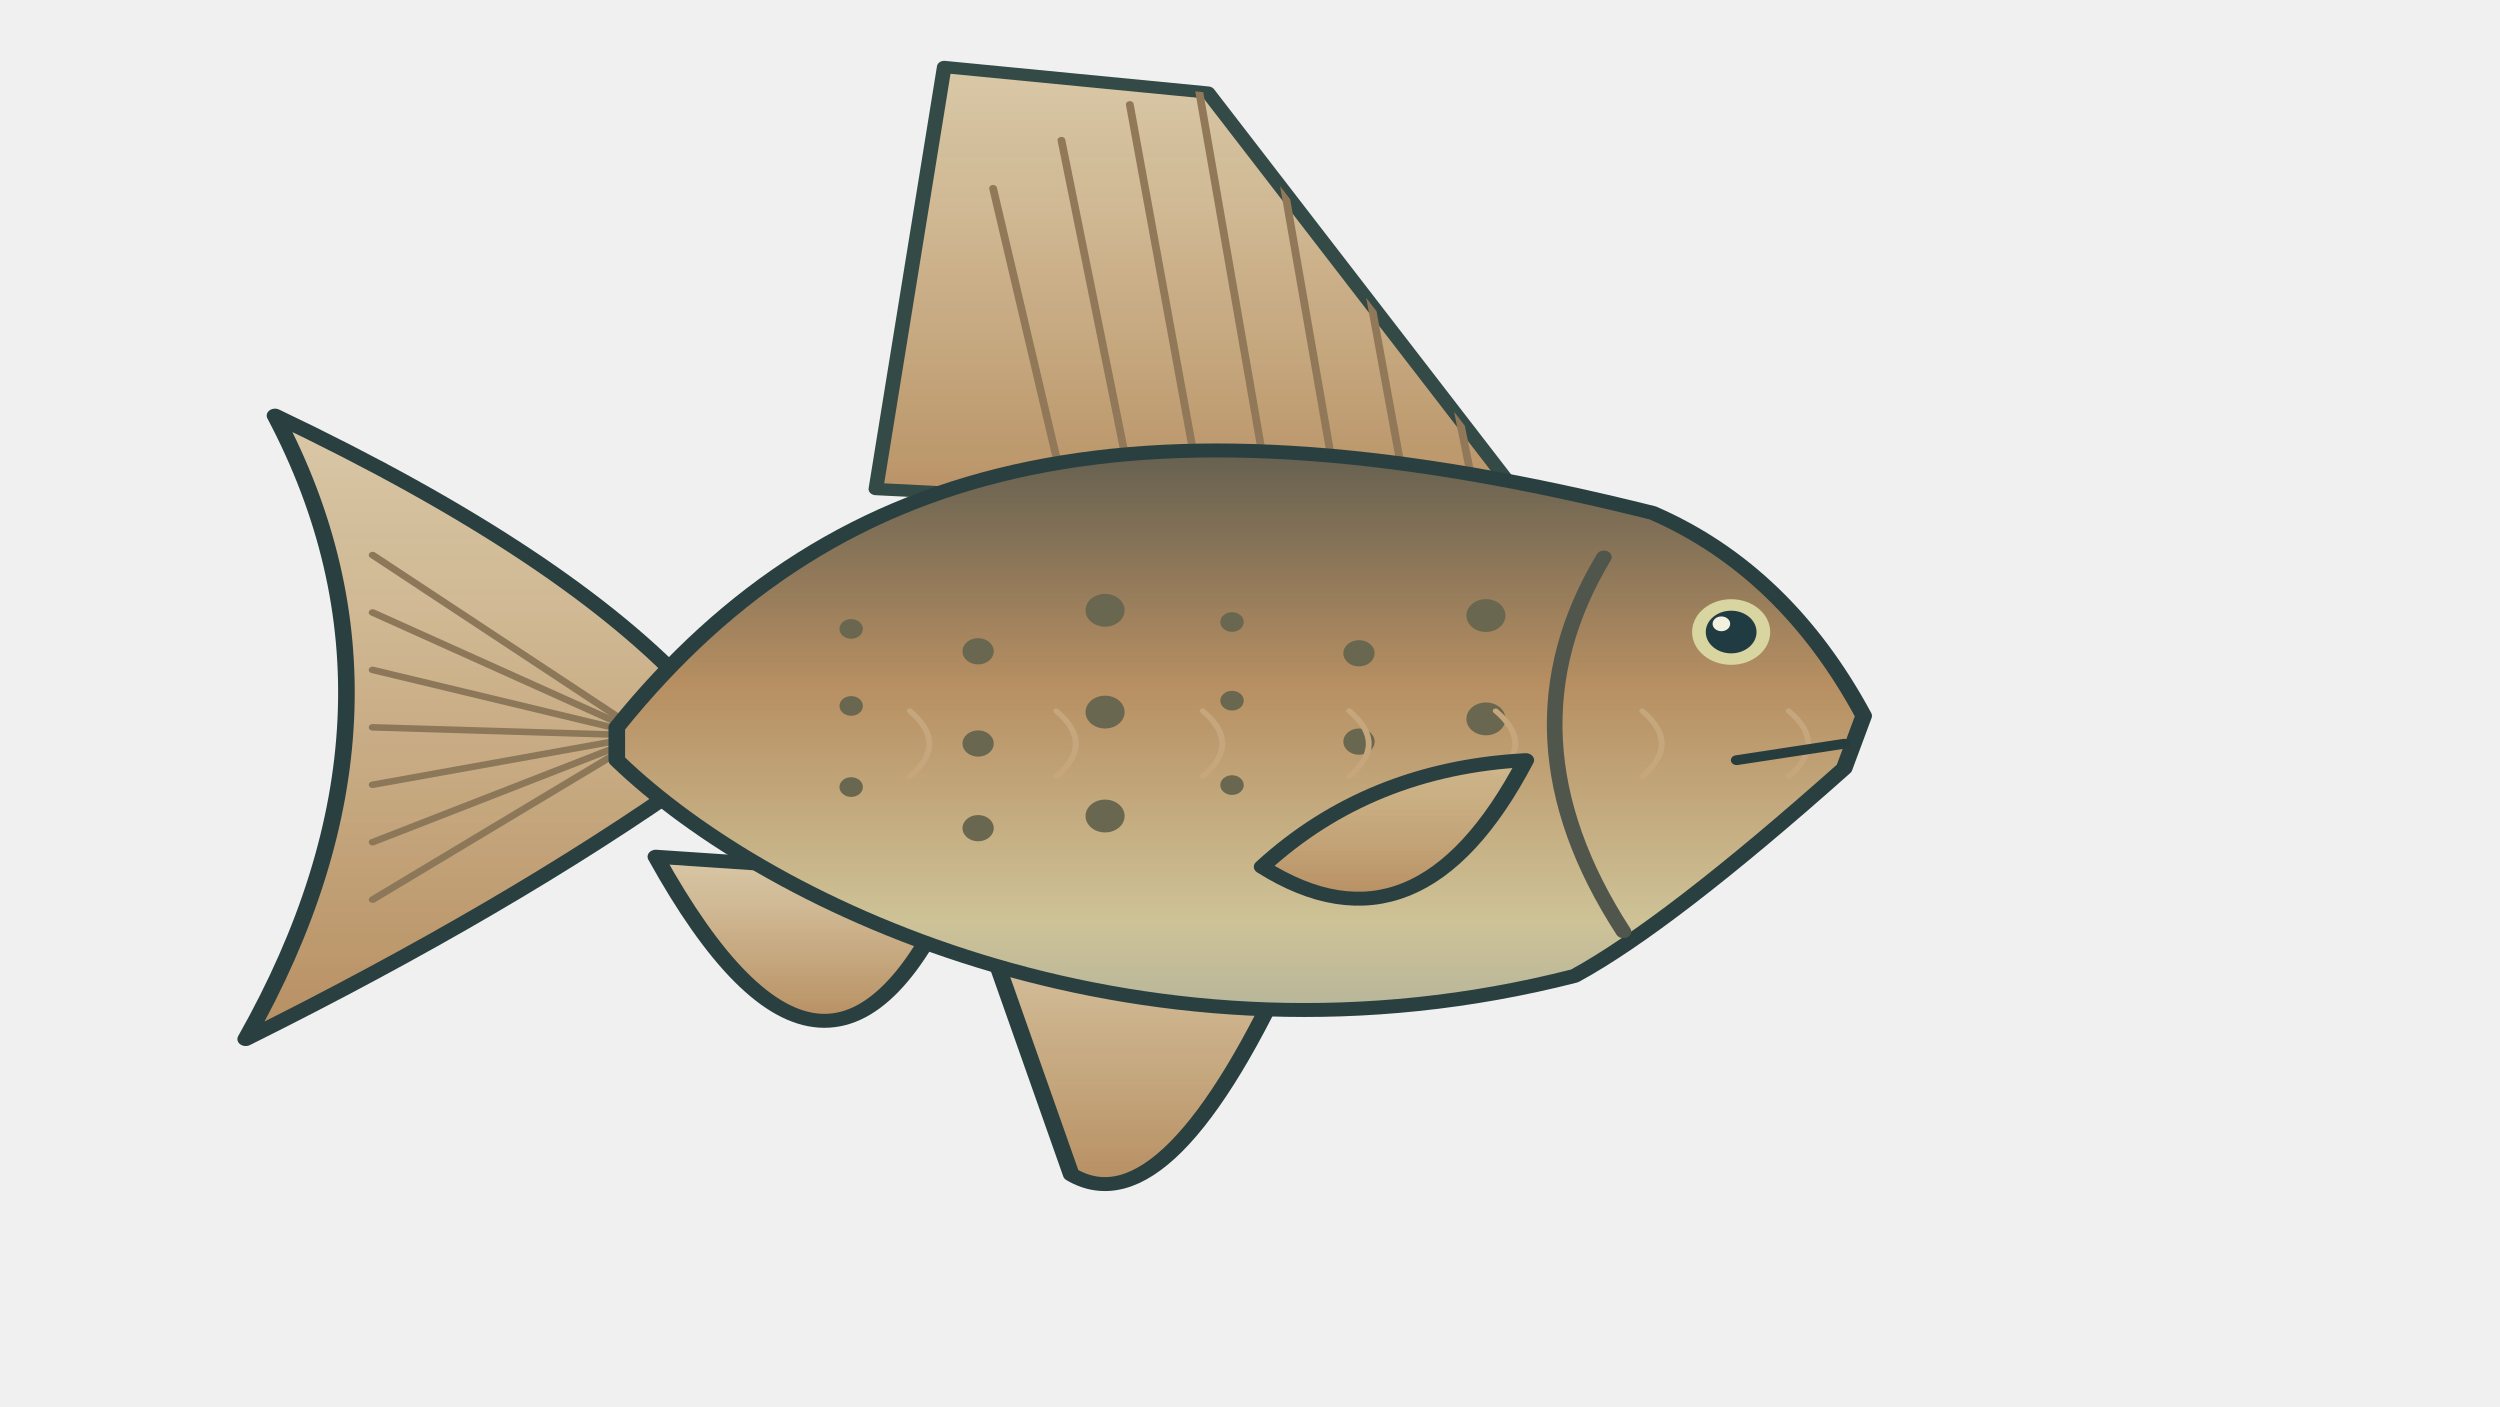
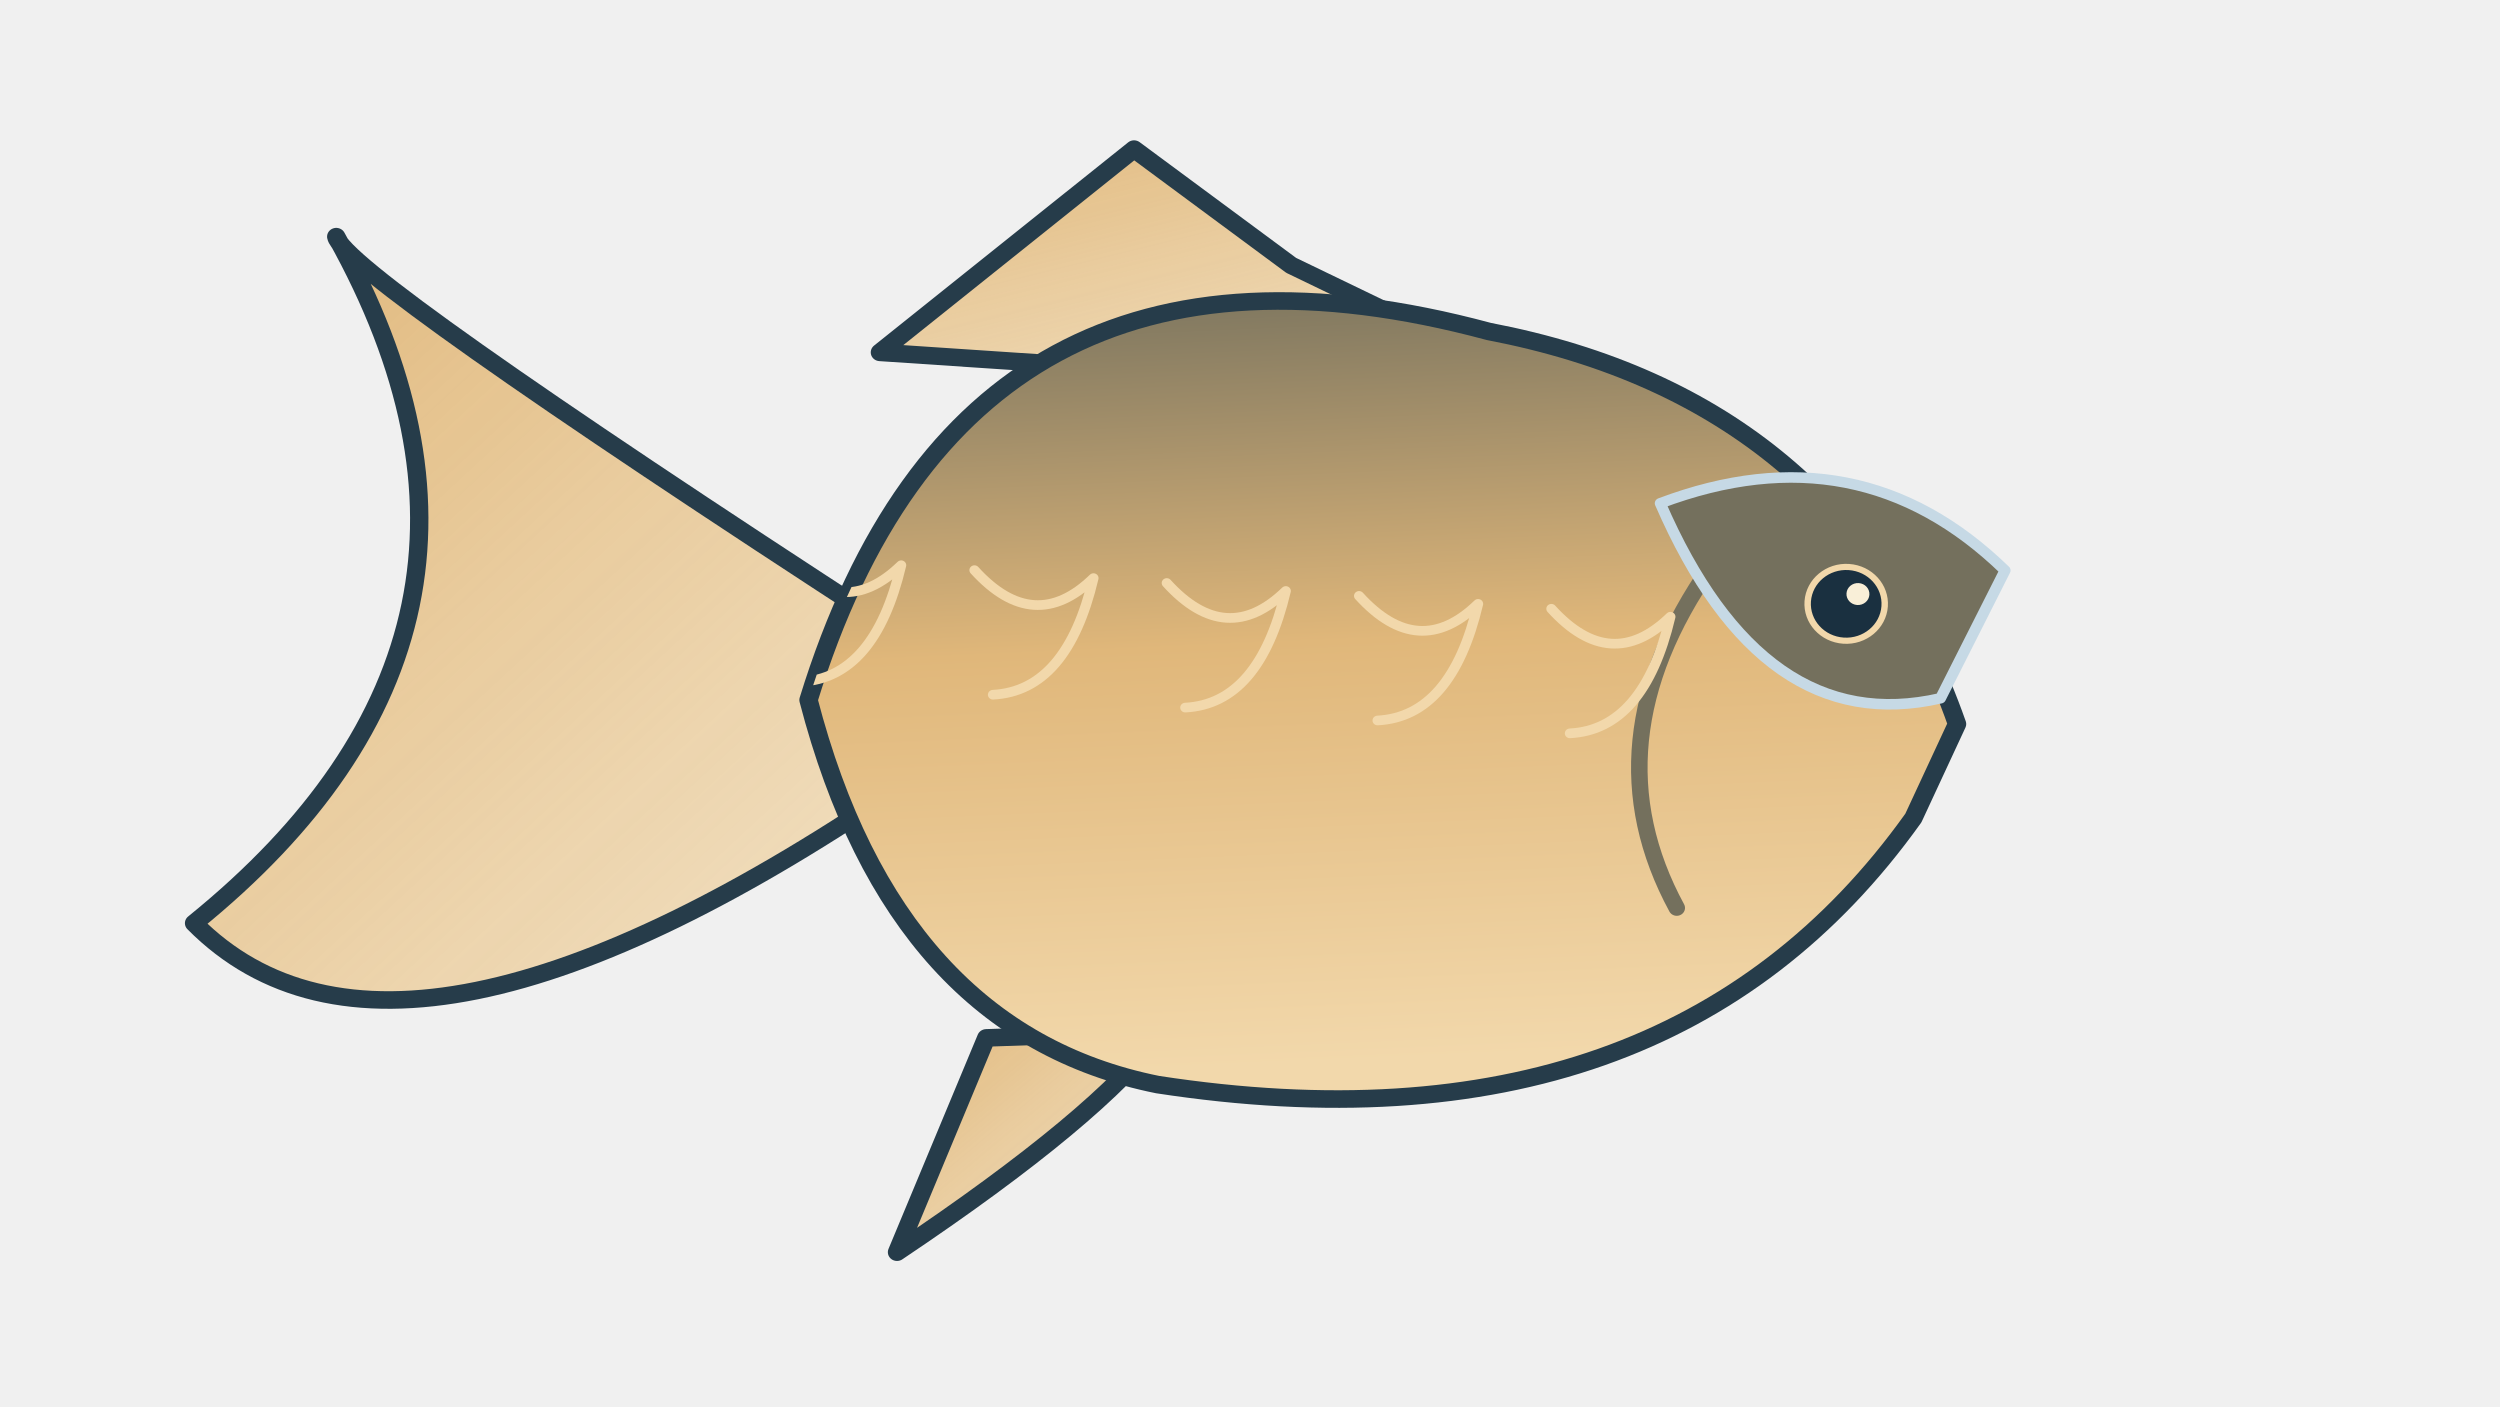
<svg xmlns="http://www.w3.org/2000/svg" width="256" height="144" viewBox="0 0 256 144">
  <defs>
-     <linearGradient id="body" x1="0" y1="0" x2="0" y2="1">
-       <stop stop-color="#656050" />
-       <stop offset=".42" stop-color="#b78f62" />
-       <stop offset=".84" stop-color="#cec297" />
-       <stop offset="1" stop-color="#b7b69a" />
+     <linearGradient id="body" x1="0" y1="0" x2=".15" y2="1">
+       <stop stop-color="#74705d" />
+       <stop offset=".48" stop-color="#e0b77a" />
+       <stop offset="1" stop-color="#f2d8ab" />
    </linearGradient>
-     <linearGradient id="fin" x1="0" y1="1" x2="0" y2="0">
-       <stop stop-color="#b78f62" />
-       <stop offset="1" stop-color="#d2bc91" stop-opacity=".78" />
+     <linearGradient id="fin" x1="0" y1="0" x2="1" y2="1">
+       <stop stop-color="#e0b77a" />
+       <stop offset="1" stop-color="#f2d8ab" stop-opacity=".65" />
    </linearGradient>
-     <clipPath id="bodyclip">
-       <path d="M 63.16 72 C 86.16 37.97 117.69 30.50 169.24 45.86 Q 182.84 52.91 190.84 70.60 L 188.84 77.00 Q 170.84 96.07 161.24 102.30 C 117.69 115.58 79.16 94.41 63.16 76 Z" />
+   </defs>
+   <defs>
+     <clipPath id="clip">
+       <path d="M80 75 Q93 16 151 28 Q190 33 205 69 L201 80 Q177 121 121 116 Q92 112 80 75Z" fill="#fff" stroke="none" stroke-width="0" stroke-linejoin="round" stroke-linecap="round" />
    </clipPath>
  </defs>
-   <g transform="translate(0 14) scale(1 .84)">
-     <defs>
-       <clipPath id="tailclip">
-         <path d="M 71.16 68 Q 58.16 51 28.16 34 Q 44.16 70 25.16 110 Q 52.16 94 71.16 78 Z" fill="#fff" stroke="none" stroke-width="0" stroke-linejoin="round" stroke-linecap="round" />
-       </clipPath>
-     </defs>
-     <path d="M 71.16 68 Q 58.16 51 28.16 34 Q 44.16 70 25.16 110 Q 52.16 94 71.16 78 Z" fill="url(#fin)" stroke="#293f40" stroke-width="1.7" stroke-linejoin="round" stroke-linecap="round" />
-     <defs>
-       <clipPath id="dorsalclip">
-         <path d="M89.69 42.95 L96.69 -8.50 L123.69 -5.38 L157.69 47.10Z" fill="#fff" stroke="none" stroke-width="0" stroke-linejoin="round" stroke-linecap="round" />
-       </clipPath>
-     </defs>
-     <path d="M89.69 42.95 L96.69 -8.50 L123.69 -5.38 L157.69 47.10Z" fill="url(#fin)" stroke="#334a47" stroke-width="1.5" stroke-linejoin="round" stroke-linecap="round" />
-     <path d="M 132.69 98.97 Q 119.69 133.50 109.69 126.50 L 99.69 92.75 Z" fill="url(#fin)" stroke="#293f40" stroke-width="1.7" stroke-linejoin="round" stroke-linecap="round" />
-     <path d="M 98.16 90.26 Q 85.16 126.5 67.16 87.77 Z" fill="url(#fin)" stroke="#293f40" stroke-width="1.7" stroke-linejoin="round" stroke-linecap="round" />
-     <path d="M 66.16 73 L 38.16 51.00" fill="none" stroke="#8c7759" stroke-width="0.8" stroke-linejoin="round" stroke-linecap="round" clip-path="url(#tailclip)" />
-     <path d="M 66.16 73 L 38.16 58.00" fill="none" stroke="#8c7759" stroke-width="0.8" stroke-linejoin="round" stroke-linecap="round" clip-path="url(#tailclip)" />
-     <path d="M 66.16 73 L 38.16 65.00" fill="none" stroke="#8c7759" stroke-width="0.8" stroke-linejoin="round" stroke-linecap="round" clip-path="url(#tailclip)" />
-     <path d="M 66.16 73 L 38.16 72.00" fill="none" stroke="#8c7759" stroke-width="0.8" stroke-linejoin="round" stroke-linecap="round" clip-path="url(#tailclip)" />
-     <path d="M 66.16 73 L 38.16 79.00" fill="none" stroke="#8c7759" stroke-width="0.8" stroke-linejoin="round" stroke-linecap="round" clip-path="url(#tailclip)" />
-     <path d="M 66.16 73 L 38.16 86.00" fill="none" stroke="#8c7759" stroke-width="0.8" stroke-linejoin="round" stroke-linecap="round" clip-path="url(#tailclip)" />
-     <path d="M 66.16 73 L 38.16 93.00" fill="none" stroke="#8c7759" stroke-width="0.8" stroke-linejoin="round" stroke-linecap="round" clip-path="url(#tailclip)" />
-     <path d="M 108.69 41.70 L 101.69 6.28" fill="none" stroke="#917858" stroke-width="0.8" stroke-linejoin="round" stroke-linecap="round" clip-path="url(#dorsalclip)" />
-     <path d="M 115.69 41.70 L 108.69 0.42" fill="none" stroke="#917858" stroke-width="0.8" stroke-linejoin="round" stroke-linecap="round" clip-path="url(#dorsalclip)" />
-     <path d="M 122.69 41.70 L 115.69 -3.94" fill="none" stroke="#917858" stroke-width="0.8" stroke-linejoin="round" stroke-linecap="round" clip-path="url(#dorsalclip)" />
-     <path d="M 129.69 41.70 L 122.69 -6.25" fill="none" stroke="#917858" stroke-width="0.8" stroke-linejoin="round" stroke-linecap="round" clip-path="url(#dorsalclip)" />
-     <path d="M 136.69 41.70 L 129.69 -6.25" fill="none" stroke="#917858" stroke-width="0.8" stroke-linejoin="round" stroke-linecap="round" clip-path="url(#dorsalclip)" />
-     <path d="M 143.69 41.70 L 136.69 -3.94" fill="none" stroke="#917858" stroke-width="0.8" stroke-linejoin="round" stroke-linecap="round" clip-path="url(#dorsalclip)" />
-     <path d="M 150.69 41.70 L 143.69 0.42" fill="none" stroke="#917858" stroke-width="0.8" stroke-linejoin="round" stroke-linecap="round" clip-path="url(#dorsalclip)" />
-     <path d="M 63.16 72 C 86.16 37.97 117.69 30.50 169.24 45.86 Q 182.84 52.91 190.84 70.60 L 188.84 77.00 Q 170.84 96.07 161.24 102.30 C 117.69 115.58 79.16 94.41 63.16 76 Z" fill="url(#body)" stroke="#293f40" stroke-width="1.7" stroke-linejoin="round" stroke-linecap="round" />
-     <g clip-path="url(#bodyclip)">
-       <circle cx="87.16" cy="60.00" r="1.20" fill="#69674f" />
-       <circle cx="100.16" cy="62.73" r="1.60" fill="#69674f" />
-       <circle cx="113.16" cy="57.73" r="2.00" fill="#69674f" />
-       <circle cx="126.16" cy="59.16" r="1.20" fill="#69674f" />
-       <circle cx="139.16" cy="62.97" r="1.60" fill="#69674f" />
-       <circle cx="152.16" cy="58.37" r="2.00" fill="#69674f" />
-       <circle cx="87.16" cy="69.39" r="1.20" fill="#69674f" />
-       <circle cx="100.16" cy="73.97" r="1.60" fill="#69674f" />
-       <circle cx="113.16" cy="70.14" r="2.00" fill="#69674f" />
-       <circle cx="126.16" cy="68.75" r="1.20" fill="#69674f" />
-       <circle cx="139.16" cy="73.74" r="1.60" fill="#69674f" />
-       <circle cx="152.16" cy="70.97" r="2.00" fill="#69674f" />
-       <circle cx="87.16" cy="79.28" r="1.20" fill="#69674f" />
-       <circle cx="100.16" cy="84.29" r="1.60" fill="#69674f" />
-       <circle cx="113.16" cy="82.81" r="2.00" fill="#69674f" />
-       <circle cx="126.16" cy="79.04" r="1.20" fill="#69674f" />
-       <path d="M 93.16 70 q 4 4 0 8" fill="none" stroke="#c6a77d" stroke-width="0.6" stroke-linejoin="round" stroke-linecap="round" />
-       <path d="M 108.16 70 q 4 4 0 8" fill="none" stroke="#c6a77d" stroke-width="0.6" stroke-linejoin="round" stroke-linecap="round" />
-       <path d="M 123.16 70 q 4 4 0 8" fill="none" stroke="#c6a77d" stroke-width="0.6" stroke-linejoin="round" stroke-linecap="round" />
-       <path d="M 138.16 70 q 4 4 0 8" fill="none" stroke="#c6a77d" stroke-width="0.6" stroke-linejoin="round" stroke-linecap="round" />
-       <path d="M 153.16 70 q 4 4 0 8" fill="none" stroke="#c6a77d" stroke-width="0.6" stroke-linejoin="round" stroke-linecap="round" />
-       <path d="M 168.16 70 q 4 4 0 8" fill="none" stroke="#c6a77d" stroke-width="0.6" stroke-linejoin="round" stroke-linecap="round" />
-       <path d="M 183.16 70 q 4 4 0 8" fill="none" stroke="#c6a77d" stroke-width="0.6" stroke-linejoin="round" stroke-linecap="round" />
-       <path d="M 198.16 70 q 4 4 0 8" fill="none" stroke="#c6a77d" stroke-width="0.6" stroke-linejoin="round" stroke-linecap="round" />
-     </g>
-     <path d="M 164.24 51.25 Q 153.24 73 166.24 96.90" fill="none" stroke="#50564c" stroke-width="1.6" stroke-linejoin="round" stroke-linecap="round" />
-     <path d="M 156.24 76 Q 145.24 101.0 129.24 89 Q 140.24 77 156.24 76Z" fill="url(#fin)" stroke="#293f40" stroke-width="1.7" stroke-linejoin="round" stroke-linecap="round" />
-     <path d="M 188.84 74 l -11 2" fill="none" stroke="#273d3d" stroke-width="1.2" stroke-linejoin="round" stroke-linecap="round" />
-     <circle cx="177.27" cy="60.38" r="4.00" fill="#d9d5a0" />
-     <circle cx="177.27" cy="60.38" r="2.60" fill="#213b42" />
-     <circle cx="176.27" cy="59.38" r="0.90" fill="#f2f1df" />
+   <g transform="translate(128 72) scale(.94 .90) rotate(4) translate(-128 -72)">
+     <path d="M88 66 Q26 30 25 26 Q52 69 15 105 Q39 127 92 83Z" fill="url(#fin)" stroke="#263c4a" stroke-width="2" stroke-linejoin="round" stroke-linecap="round" />
+     <path d="M85.00 35.00 L111.00 10.00 L129.00 22.00 L160.00 35.00 Z" fill="url(#fin)" stroke="#263c4a" stroke-width="2" stroke-linejoin="round" stroke-linecap="round" />
+     <path d="M121 110 Q115 120 94 137 L102 112Z" fill="url(#fin)" stroke="#263c4a" stroke-width="2" stroke-linejoin="round" stroke-linecap="round" />
+     <path d="M80 75 Q93 16 151 28 Q190 33 205 69 L201 80 Q177 121 121 116 Q92 112 80 75Z" fill="url(#body)" stroke="#263c4a" stroke-width="2" stroke-linejoin="round" stroke-linecap="round" />
+     <path d="M177 53 Q165 74 176 92" fill="none" stroke="#74705d" stroke-width="1.8" stroke-linejoin="round" stroke-linecap="round" />
+     <path d="M171 46.2 Q192 36.2 209 51.2 L203 66.2 Q184 72.2 171 46.2Z" fill="#74705d" stroke="#c6d9e5" stroke-width="1.2" stroke-linejoin="round" stroke-linecap="round" />
+     <path d="M76 59 q7 7 13 0 q-2 13 -10 14" fill="none" stroke="#f2d8ab" stroke-width="1.1" stroke-linejoin="round" stroke-linecap="round" clip-path="url(#clip)" />
+     <path d="M97 59 q7 7 13 0 q-2 13 -10 14" fill="none" stroke="#f2d8ab" stroke-width="1.1" stroke-linejoin="round" stroke-linecap="round" clip-path="url(#clip)" />
+     <path d="M118 59 q7 7 13 0 q-2 13 -10 14" fill="none" stroke="#f2d8ab" stroke-width="1.1" stroke-linejoin="round" stroke-linecap="round" clip-path="url(#clip)" />
+     <path d="M139 59 q7 7 13 0 q-2 13 -10 14" fill="none" stroke="#f2d8ab" stroke-width="1.1" stroke-linejoin="round" stroke-linecap="round" clip-path="url(#clip)" />
+     <path d="M160 59 q7 7 13 0 q-2 13 -10 14" fill="none" stroke="#f2d8ab" stroke-width="1.1" stroke-linejoin="round" stroke-linecap="round" clip-path="url(#clip)" />
+     <circle cx="192.00" cy="56.20" r="4.20" fill="#1a3040" stroke="#f2d8ab" stroke-width="0.7" />
+     <circle cx="193.20" cy="55.00" r="1.25" fill="#f9efd8" stroke="none" stroke-width="0" />
  </g>
</svg>
